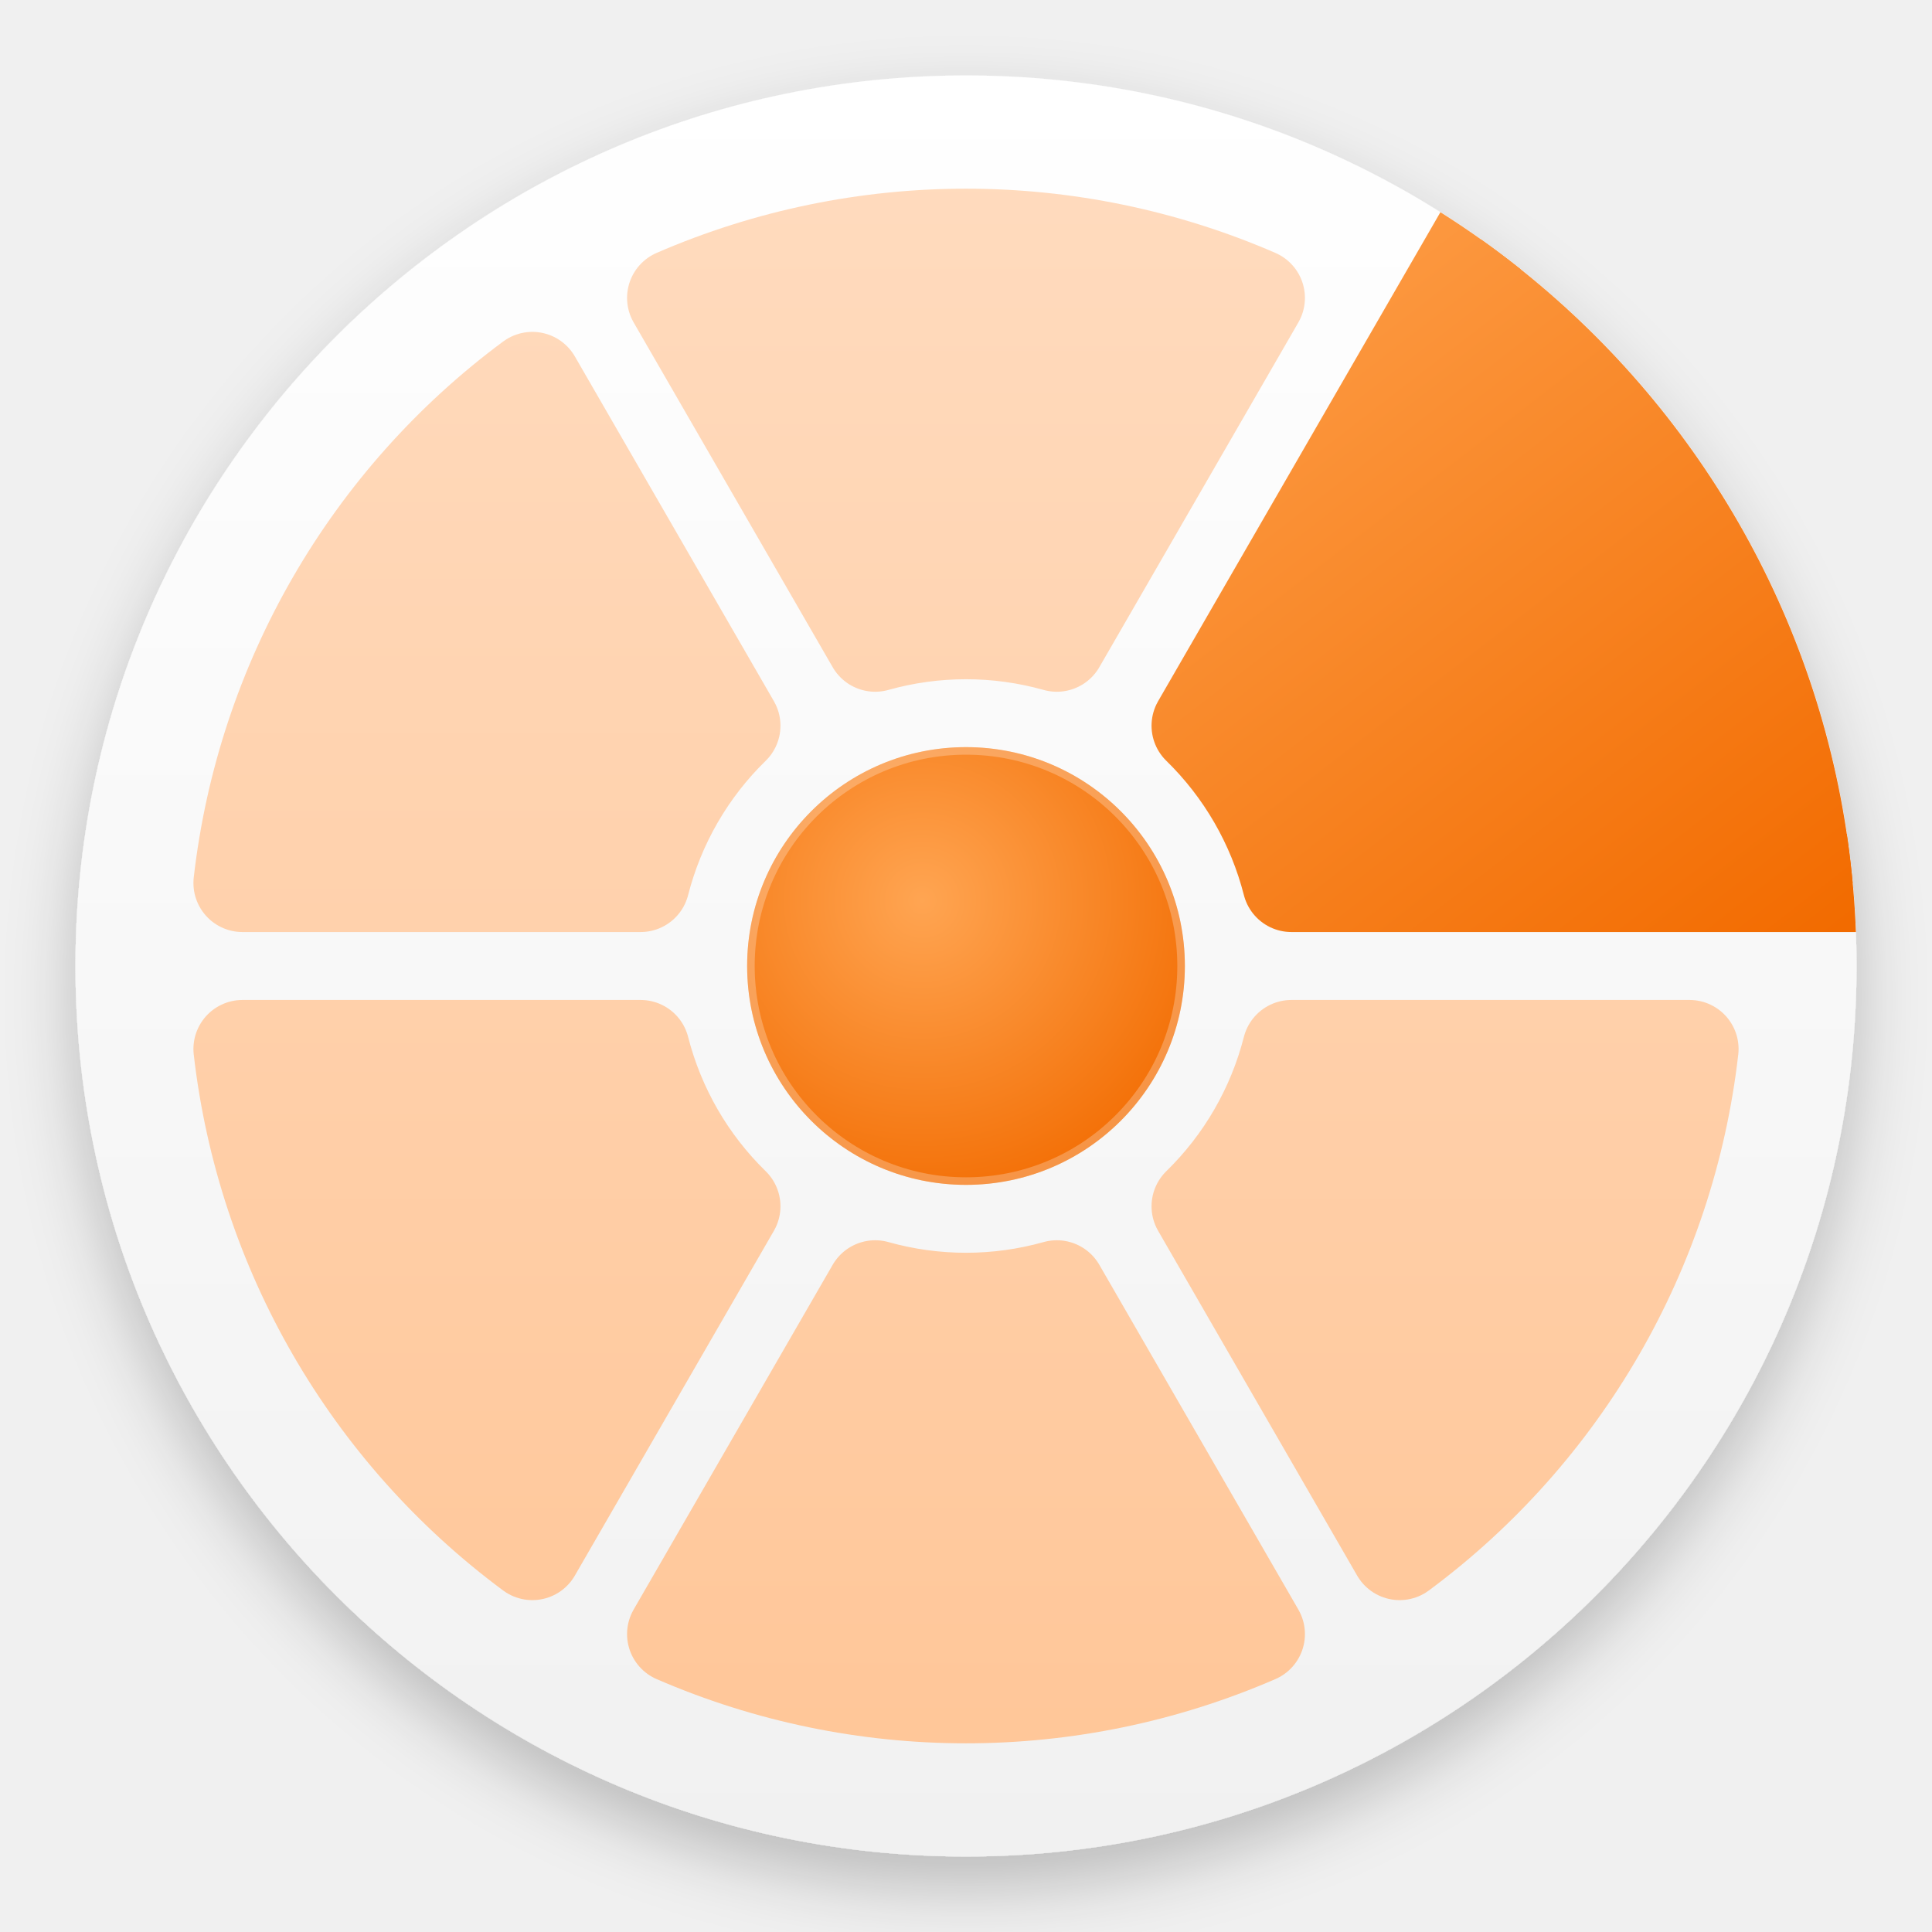
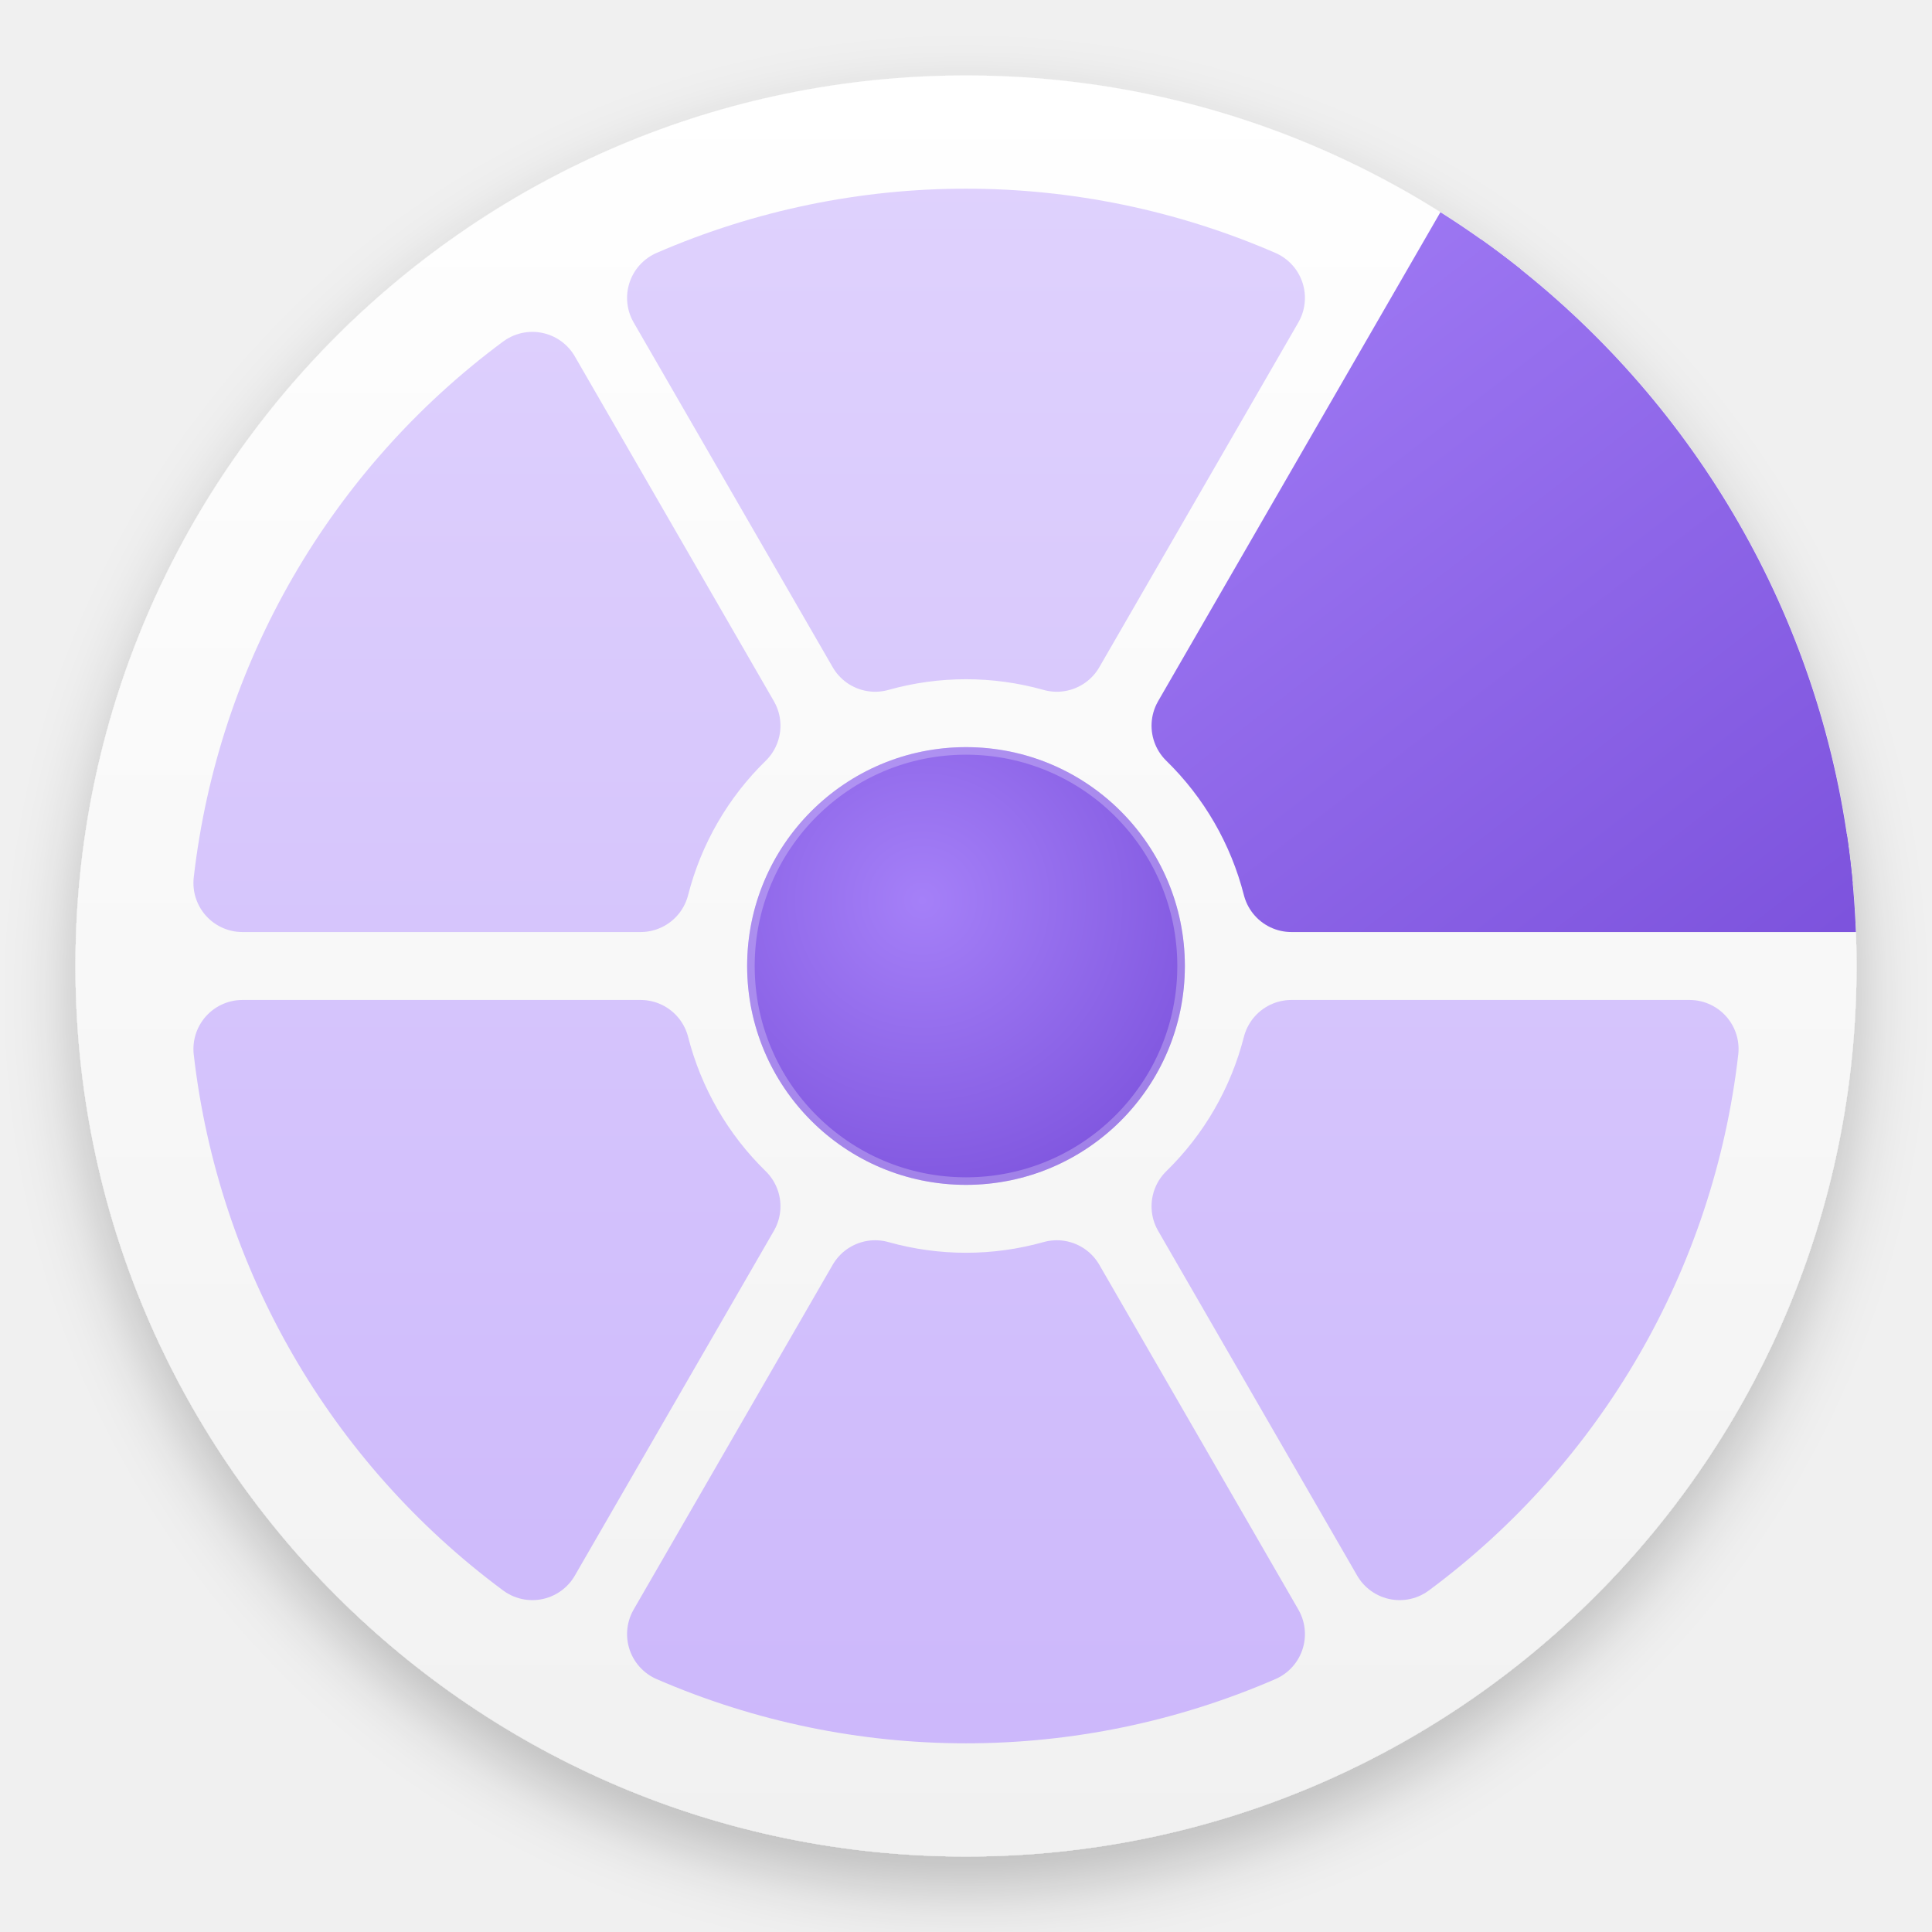
<svg xmlns="http://www.w3.org/2000/svg" viewBox="0 0 512 512">
  <defs>
    <linearGradient id="disc" gradientUnits="userSpaceOnUse" x1="0" y1="20" x2="0" y2="492">
      <stop offset="0" stop-color="#FFFFFF" />
      <stop offset="1" stop-color="#F1F1F1" />
    </linearGradient>
    <linearGradient id="seg" gradientUnits="userSpaceOnUse" x1="0" y1="20" x2="0" y2="492">
-       <stop offset="0" stop-color="#FFDCC0" />
-       <stop offset="1" stop-color="#FFC596" />
+       <stop offset="0" stop-color="#E0D3FD" />
+       <stop offset="1" stop-color="#CBB6FB" />
    </linearGradient>
    <linearGradient id="lit" gradientUnits="userSpaceOnUse" x1="300" y1="40" x2="470" y2="260">
-       <stop offset="0" stop-color="#FFA552" />
-       <stop offset="1" stop-color="#F26B00" />
+       <stop offset="0" stop-color="#A580F8" />
+       <stop offset="1" stop-color="#7D53DD" />
    </linearGradient>
    <radialGradient id="hub" cx="0.4" cy="0.35" r="0.75">
-       <stop offset="0" stop-color="#FFA552" />
-       <stop offset="1" stop-color="#F26B00" />
+       <stop offset="0" stop-color="#A580F8" />
+       <stop offset="1" stop-color="#7D53DD" />
    </radialGradient>
    <filter id="shadow" x="-20%" y="-20%" width="140%" height="140%">
      <feDropShadow dx="0" dy="8" stdDeviation="9" flood-color="#000" flood-opacity="0.22" />
    </filter>
    <clipPath id="discClip">
      <circle cx="256" cy="256" r="236" />
    </clipPath>
  </defs>
  <circle cx="256" cy="256" r="236" fill="url(#disc)" filter="url(#shadow)" />
  <path d="M179.18,78.95 A193.00,193.00 0 0 1 332.82,78.95 L280.07,170.32 A89.00,89.00 0 0 0 231.93,170.32 Z" fill="url(#seg)" stroke="url(#seg)" stroke-width="26" stroke-linejoin="round" />
  <path d="M447.74,278.00 A193.00,193.00 0 0 1 370.92,411.05 L318.17,319.68 A89.00,89.00 0 0 0 342.24,278.00 Z" fill="url(#seg)" stroke="url(#seg)" stroke-width="26" stroke-linejoin="round" />
  <path d="M332.82,433.05 A193.00,193.00 0 0 1 179.18,433.05 L231.93,341.68 A89.00,89.00 0 0 0 280.07,341.68 Z" fill="url(#seg)" stroke="url(#seg)" stroke-width="26" stroke-linejoin="round" />
  <path d="M141.08,411.05 A193.00,193.00 0 0 1 64.26,278.00 L169.76,278.00 A89.00,89.00 0 0 0 193.83,319.68 Z" fill="url(#seg)" stroke="url(#seg)" stroke-width="26" stroke-linejoin="round" />
  <path d="M64.26,234.00 A193.00,193.00 0 0 1 141.08,100.95 L193.83,192.32 A89.00,89.00 0 0 0 169.76,234.00 Z" fill="url(#seg)" stroke="url(#seg)" stroke-width="26" stroke-linejoin="round" />
  <g clip-path="url(#discClip)">
    <path d="M406.09,40.03 A263.00,263.00 0 0 1 518.08,234.00 L342.24,234.00 A89.00,89.00 0 0 0 318.17,192.32 Z" fill="url(#lit)" stroke="url(#lit)" stroke-width="26" stroke-linejoin="round" />
  </g>
  <circle cx="256" cy="256" r="58" fill="url(#hub)" />
  <circle cx="256" cy="256" r="57" fill="none" stroke="#FFFFFF" stroke-opacity="0.25" stroke-width="2" />
</svg>
